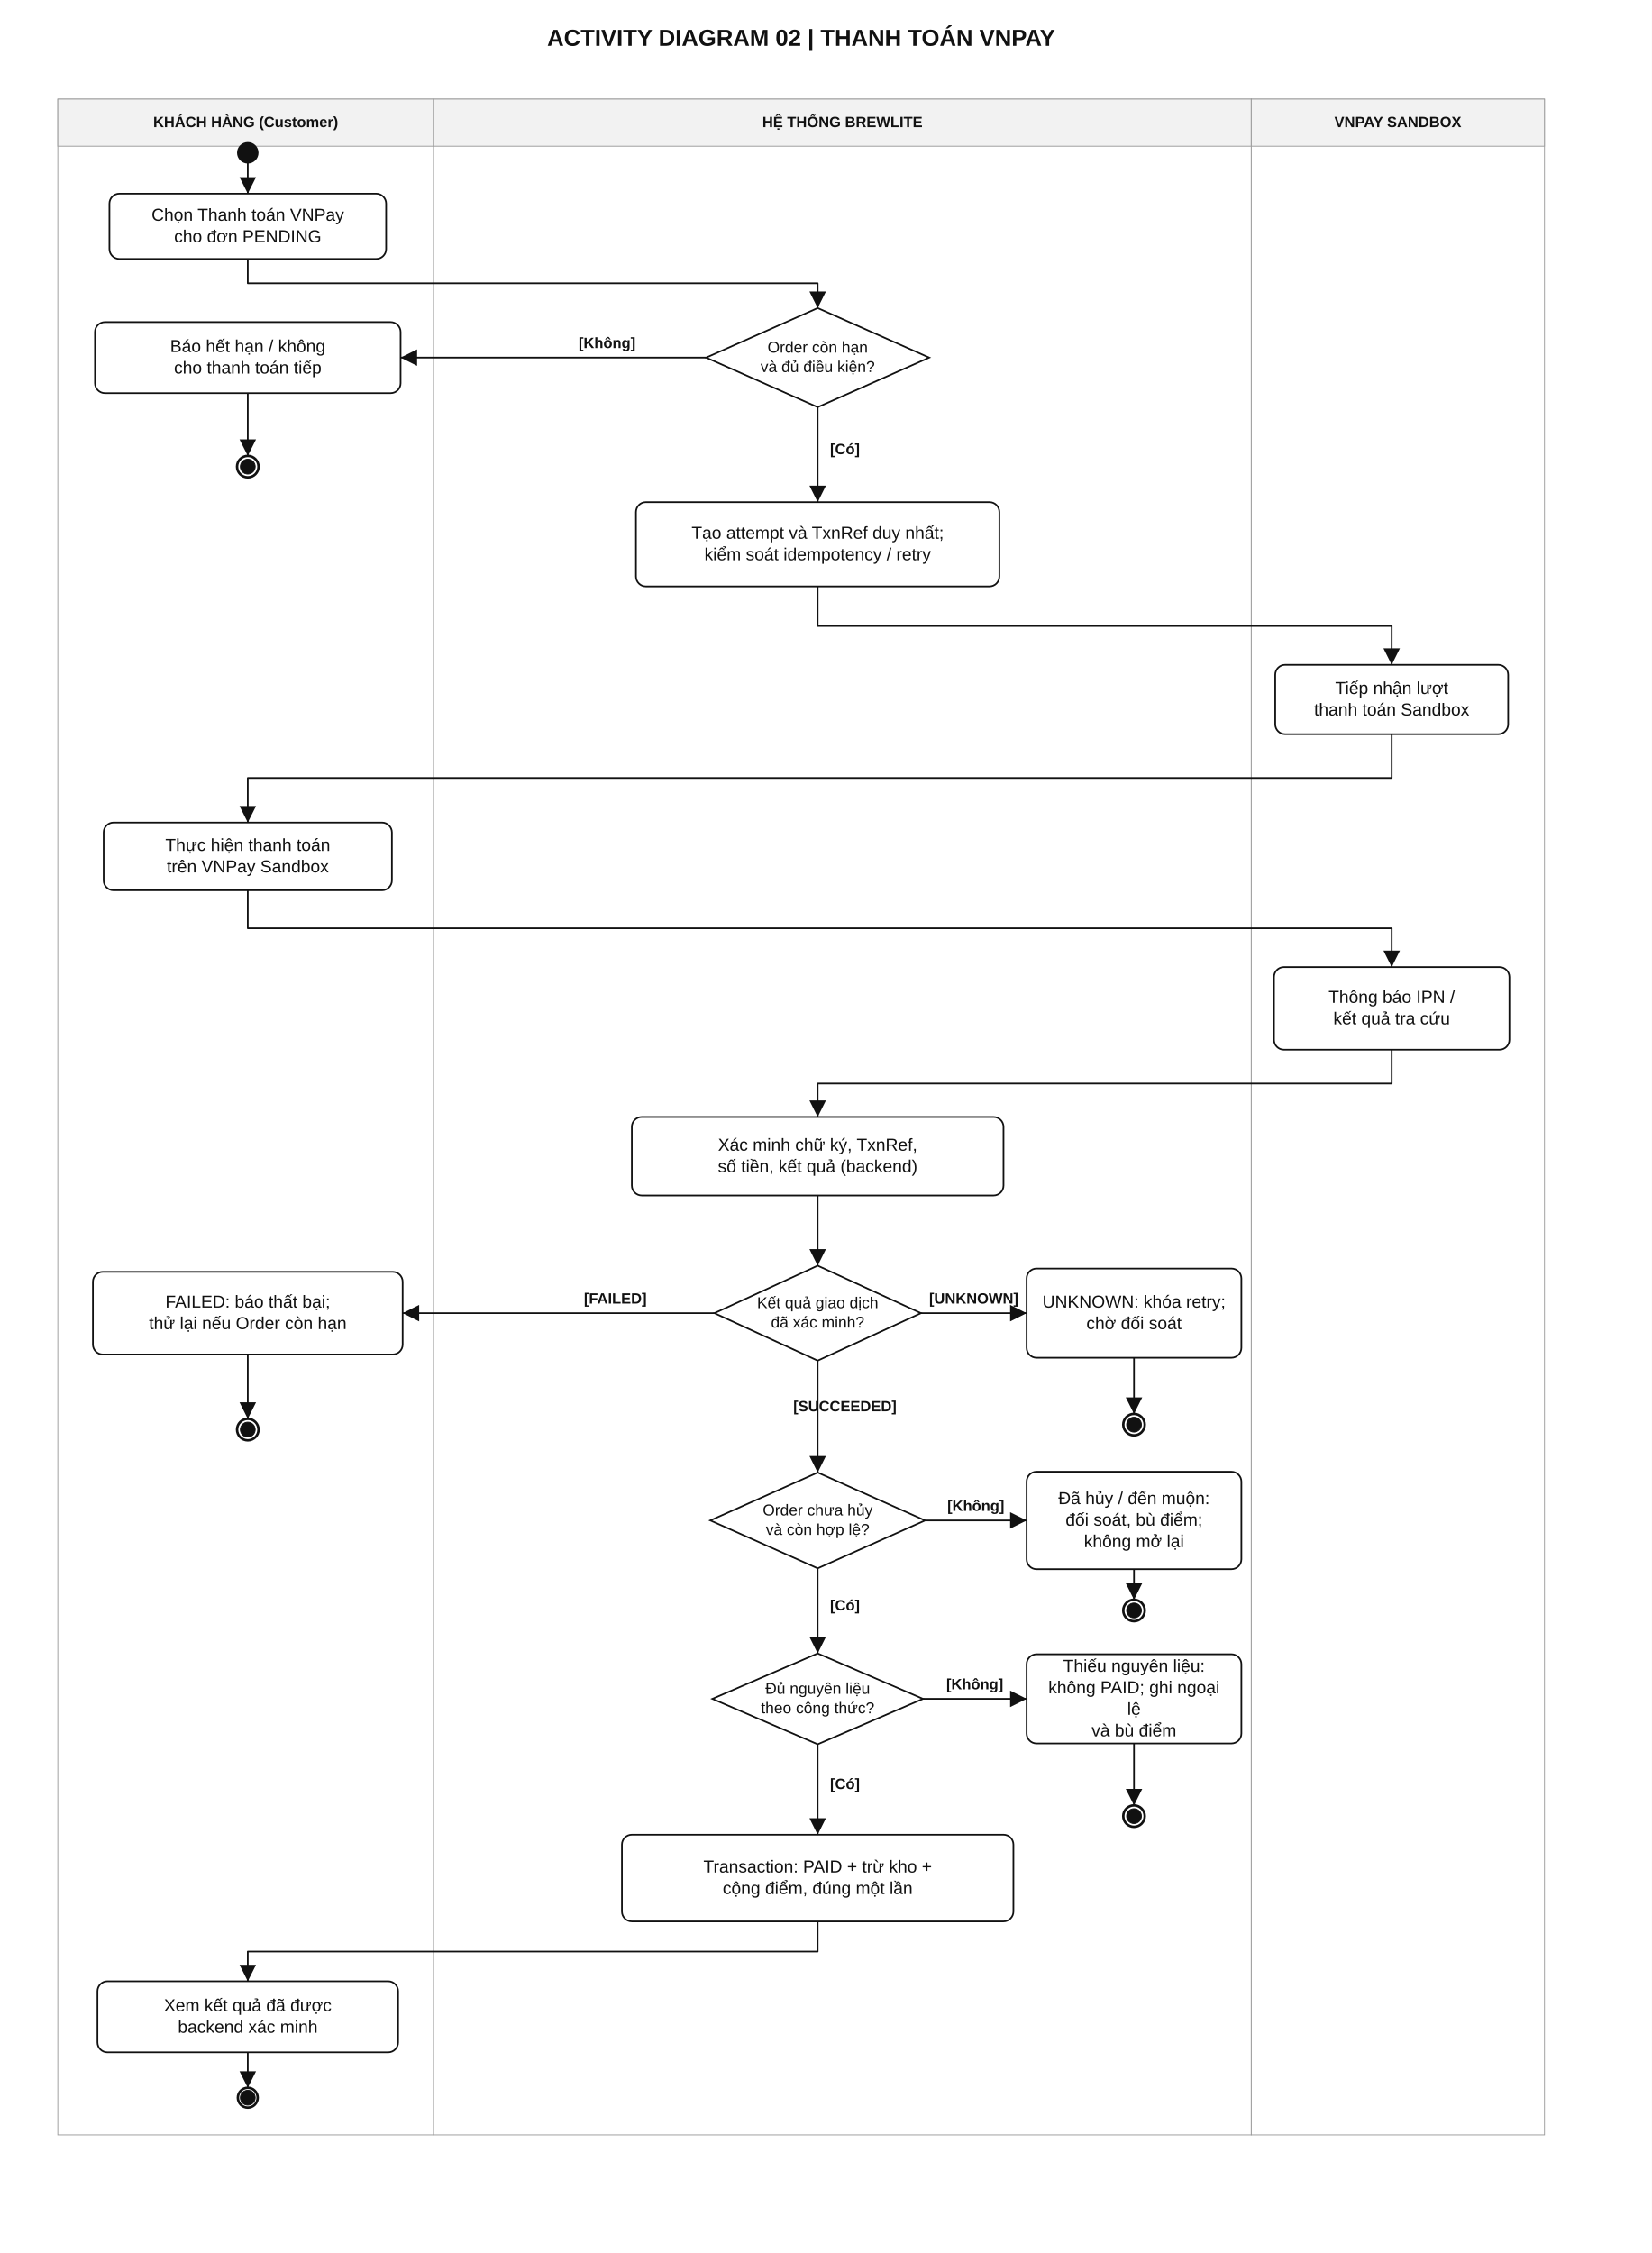
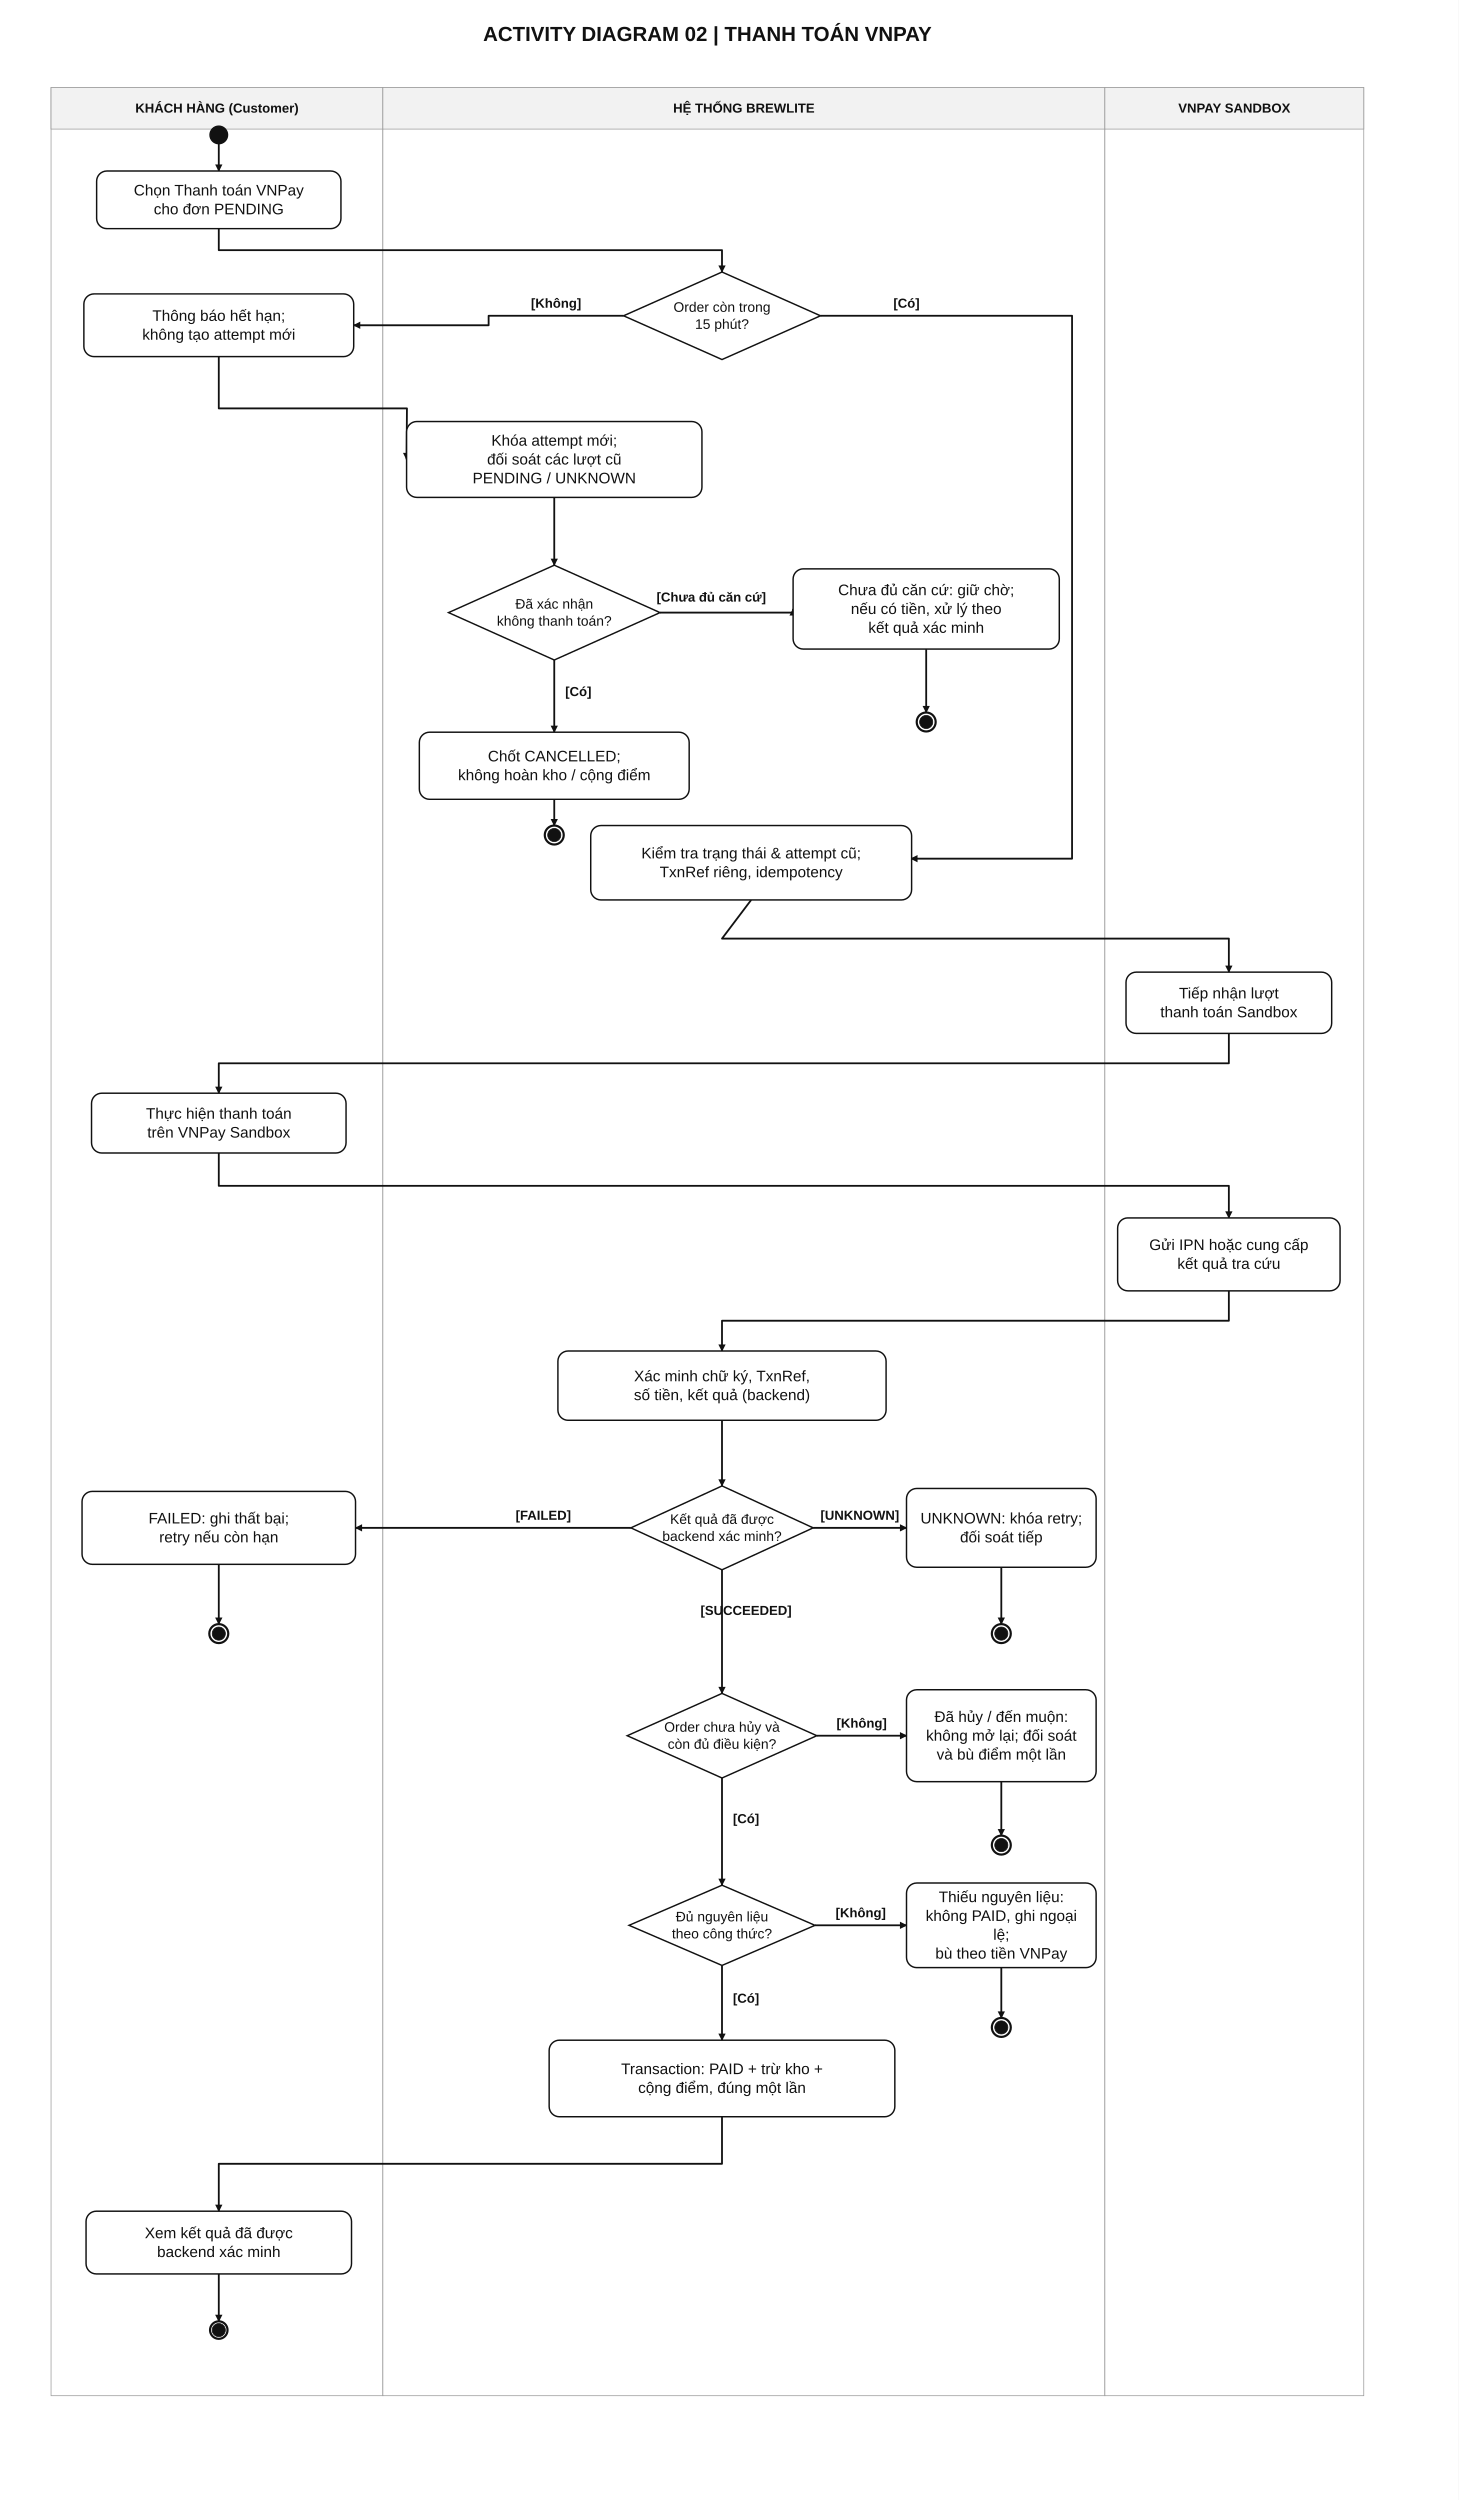
- <svg xmlns="http://www.w3.org/2000/svg" baseProfile="full" height="2728px" version="1.1" viewBox="0 0 2000 2728" width="2000px">
+ <svg xmlns="http://www.w3.org/2000/svg" width="2000" height="3428" viewBox="0 0 2000 3428">
  <defs>
-     <marker id="arrow" markerHeight="10" markerWidth="10" orient="auto" refX="10" refY="5">
-       <path d="M0 0 L10 5 L0 10 Z" fill="#111111" />
+     <marker id="arrow" markerWidth="10" markerHeight="10" refX="9" refY="5" orient="auto" markerUnits="userSpaceOnUse">
+       <path d="M 0 0 L 10 5 L 0 10 z" fill="#111111" />
    </marker>
  </defs>
-   <rect fill="#ffffff" height="2728.0" width="2000.0" x="0" y="0" />
-   <rect fill="#FFFFFF" height="2668.0" rx="0" ry="0" stroke="none" stroke-width="1.4" width="1940.0" x="0" y="0" />
-   <text fill="#111111" font-family="Arial, Helvetica, sans-serif" font-size="28.0" font-weight="bold" text-anchor="middle" x="970.0" y="55.4">ACTIVITY DIAGRAM 02  |  THANH TOÁN VNPAY</text>
-   <rect fill="#FFFFFF" height="2465.0" rx="0" ry="0" stroke="#999999" stroke-width="1.0" width="455.0" x="70.0" y="120.0" />
-   <rect fill="#F2F2F2" height="57.0" rx="0" ry="0" stroke="#999999" stroke-width="1.0" width="455.0" x="70.0" y="120.0" />
-   <text fill="#111111" font-family="Arial, Helvetica, sans-serif" font-size="18.0" font-weight="bold" text-anchor="middle" x="297.5" y="153.9">KHÁCH HÀNG (Customer)</text>
-   <rect fill="#FFFFFF" height="2465.0" rx="0" ry="0" stroke="#999999" stroke-width="1.0" width="990.0" x="525.0" y="120.0" />
-   <rect fill="#F2F2F2" height="57.0" rx="0" ry="0" stroke="#999999" stroke-width="1.0" width="990.0" x="525.0" y="120.0" />
-   <text fill="#111111" font-family="Arial, Helvetica, sans-serif" font-size="18.0" font-weight="bold" text-anchor="middle" x="1020.0" y="153.9">HỆ THỐNG BREWLITE</text>
-   <rect fill="#FFFFFF" height="2465.0" rx="0" ry="0" stroke="#999999" stroke-width="1.0" width="355.0" x="1515.0" y="120.0" />
-   <rect fill="#F2F2F2" height="57.0" rx="0" ry="0" stroke="#999999" stroke-width="1.0" width="355.0" x="1515.0" y="120.0" />
-   <text fill="#111111" font-family="Arial, Helvetica, sans-serif" font-size="18.0" font-weight="bold" text-anchor="middle" x="1692.5" y="153.9">VNPAY SANDBOX</text>
-   <ellipse cx="300.0" cy="185.0" fill="#111111" rx="12.0" ry="12.0" stroke="#111111" stroke-width="2.0" />
-   <rect fill="#FFFFFF" height="79.0" rx="12" ry="12" stroke="#111111" stroke-width="2.0" width="335.0" x="132.5" y="234.5" />
-   <text fill="#111111" font-family="Arial, Helvetica, sans-serif" font-size="21.0" font-weight="normal" text-anchor="middle" x="300.0" y="267.28">Chọn Thanh toán VNPay</text>
-   <text fill="#111111" font-family="Arial, Helvetica, sans-serif" font-size="21.0" font-weight="normal" text-anchor="middle" x="300.0" y="293.32">cho đơn PENDING</text>
-   <polygon fill="#FFFFFF" points="990.0,373.0 1125.0,433.0 990.0,493.0 855.0,433.0" stroke="#111111" stroke-width="2.0" />
-   <text fill="#111111" font-family="Arial, Helvetica, sans-serif" font-size="19.0" font-weight="normal" text-anchor="middle" x="990.0" y="426.92">Order còn hạn</text>
-   <text fill="#111111" font-family="Arial, Helvetica, sans-serif" font-size="19.0" font-weight="normal" text-anchor="middle" x="990.0" y="450.48">và đủ điều kiện?</text>
-   <rect fill="#FFFFFF" height="86.0" rx="12" ry="12" stroke="#111111" stroke-width="2.0" width="370.0" x="115.0" y="390.0" />
-   <text fill="#111111" font-family="Arial, Helvetica, sans-serif" font-size="21.0" font-weight="normal" text-anchor="middle" x="300.0" y="426.28">Báo hết hạn / không</text>
-   <text fill="#111111" font-family="Arial, Helvetica, sans-serif" font-size="21.0" font-weight="normal" text-anchor="middle" x="300.0" y="452.32">cho thanh toán tiếp</text>
-   <ellipse cx="300.0" cy="565.0" fill="#FFFFFF" rx="13.0" ry="13.0" stroke="#111111" stroke-width="3.0" />
-   <ellipse cx="300.0" cy="565.0" fill="#111111" rx="9.0" ry="9.0" stroke="#111111" stroke-width="1.0" />
-   <rect fill="#FFFFFF" height="102.0" rx="12" ry="12" stroke="#111111" stroke-width="2.0" width="440.0" x="770.0" y="608.0" />
-   <text fill="#111111" font-family="Arial, Helvetica, sans-serif" font-size="21.0" font-weight="normal" text-anchor="middle" x="990.0" y="652.28">Tạo attempt và TxnRef duy nhất;</text>
-   <text fill="#111111" font-family="Arial, Helvetica, sans-serif" font-size="21.0" font-weight="normal" text-anchor="middle" x="990.0" y="678.32">kiểm soát idempotency / retry</text>
-   <rect fill="#FFFFFF" height="84.0" rx="12" ry="12" stroke="#111111" stroke-width="2.0" width="282.0" x="1544.0" y="805.0" />
-   <text fill="#111111" font-family="Arial, Helvetica, sans-serif" font-size="21.0" font-weight="normal" text-anchor="middle" x="1685.0" y="840.28">Tiếp nhận lượt</text>
-   <text fill="#111111" font-family="Arial, Helvetica, sans-serif" font-size="21.0" font-weight="normal" text-anchor="middle" x="1685.0" y="866.32">thanh toán Sandbox</text>
-   <rect fill="#FFFFFF" height="82.0" rx="12" ry="12" stroke="#111111" stroke-width="2.0" width="349.0" x="125.5" y="996.0" />
-   <text fill="#111111" font-family="Arial, Helvetica, sans-serif" font-size="21.0" font-weight="normal" text-anchor="middle" x="300.0" y="1030.28">Thực hiện thanh toán</text>
-   <text fill="#111111" font-family="Arial, Helvetica, sans-serif" font-size="21.0" font-weight="normal" text-anchor="middle" x="300.0" y="1056.32">trên VNPay Sandbox</text>
-   <rect fill="#FFFFFF" height="100.0" rx="12" ry="12" stroke="#111111" stroke-width="2.0" width="285.0" x="1542.5" y="1171.0" />
-   <text fill="#111111" font-family="Arial, Helvetica, sans-serif" font-size="21.0" font-weight="normal" text-anchor="middle" x="1685.0" y="1214.28">Thông báo IPN /</text>
-   <text fill="#111111" font-family="Arial, Helvetica, sans-serif" font-size="21.0" font-weight="normal" text-anchor="middle" x="1685.0" y="1240.32">kết quả tra cứu</text>
-   <rect fill="#FFFFFF" height="95.0" rx="12" ry="12" stroke="#111111" stroke-width="2.0" width="450.0" x="765.0" y="1352.5" />
-   <text fill="#111111" font-family="Arial, Helvetica, sans-serif" font-size="21.0" font-weight="normal" text-anchor="middle" x="990.0" y="1393.28">Xác minh chữ ký, TxnRef,</text>
-   <text fill="#111111" font-family="Arial, Helvetica, sans-serif" font-size="21.0" font-weight="normal" text-anchor="middle" x="990.0" y="1419.32">số tiền, kết quả (backend)</text>
-   <polygon fill="#FFFFFF" points="990.0,1532.5 1115.0,1590.0 990.0,1647.5 865.0,1590.0" stroke="#111111" stroke-width="2.0" />
-   <text fill="#111111" font-family="Arial, Helvetica, sans-serif" font-size="19.0" font-weight="normal" text-anchor="middle" x="990.0" y="1583.92">Kết quả giao dịch</text>
-   <text fill="#111111" font-family="Arial, Helvetica, sans-serif" font-size="19.0" font-weight="normal" text-anchor="middle" x="990.0" y="1607.48">đã xác minh?</text>
-   <rect fill="#FFFFFF" height="100.0" rx="12" ry="12" stroke="#111111" stroke-width="2.0" width="375.0" x="112.5" y="1540.0" />
-   <text fill="#111111" font-family="Arial, Helvetica, sans-serif" font-size="21.0" font-weight="normal" text-anchor="middle" x="300.0" y="1583.28">FAILED: báo thất bại;</text>
-   <text fill="#111111" font-family="Arial, Helvetica, sans-serif" font-size="21.0" font-weight="normal" text-anchor="middle" x="300.0" y="1609.32">thử lại nếu Order còn hạn</text>
-   <ellipse cx="300.0" cy="1731.0" fill="#FFFFFF" rx="13.0" ry="13.0" stroke="#111111" stroke-width="3.0" />
-   <ellipse cx="300.0" cy="1731.0" fill="#111111" rx="9.0" ry="9.0" stroke="#111111" stroke-width="1.0" />
-   <rect fill="#FFFFFF" height="108.0" rx="12" ry="12" stroke="#111111" stroke-width="2.0" width="260.0" x="1243.0" y="1536.0" />
-   <text fill="#111111" font-family="Arial, Helvetica, sans-serif" font-size="21.0" font-weight="normal" text-anchor="middle" x="1373.0" y="1583.28">UNKNOWN: khóa retry;</text>
-   <text fill="#111111" font-family="Arial, Helvetica, sans-serif" font-size="21.0" font-weight="normal" text-anchor="middle" x="1373.0" y="1609.32">chờ đối soát</text>
-   <ellipse cx="1373.0" cy="1725.0" fill="#FFFFFF" rx="13.0" ry="13.0" stroke="#111111" stroke-width="3.0" />
-   <ellipse cx="1373.0" cy="1725.0" fill="#111111" rx="9.0" ry="9.0" stroke="#111111" stroke-width="1.0" />
-   <polygon fill="#FFFFFF" points="990.0,1783.0 1120.0,1841.0 990.0,1899.0 860.0,1841.0" stroke="#111111" stroke-width="2.0" />
-   <text fill="#111111" font-family="Arial, Helvetica, sans-serif" font-size="19.0" font-weight="normal" text-anchor="middle" x="990.0" y="1834.92">Order chưa hủy</text>
-   <text fill="#111111" font-family="Arial, Helvetica, sans-serif" font-size="19.0" font-weight="normal" text-anchor="middle" x="990.0" y="1858.48">và còn hợp lệ?</text>
-   <rect fill="#FFFFFF" height="118.0" rx="12" ry="12" stroke="#111111" stroke-width="2.0" width="260.0" x="1243.0" y="1782.0" />
-   <text fill="#111111" font-family="Arial, Helvetica, sans-serif" font-size="21.0" font-weight="normal" text-anchor="middle" x="1373.0" y="1821.26">Đã hủy / đến muộn:</text>
-   <text fill="#111111" font-family="Arial, Helvetica, sans-serif" font-size="21.0" font-weight="normal" text-anchor="middle" x="1373.0" y="1847.3">đối soát, bù điểm;</text>
-   <text fill="#111111" font-family="Arial, Helvetica, sans-serif" font-size="21.0" font-weight="normal" text-anchor="middle" x="1373.0" y="1873.34">không mở lại</text>
-   <ellipse cx="1373.0" cy="1950.0" fill="#FFFFFF" rx="13.0" ry="13.0" stroke="#111111" stroke-width="3.0" />
-   <ellipse cx="1373.0" cy="1950.0" fill="#111111" rx="9.0" ry="9.0" stroke="#111111" stroke-width="1.0" />
-   <polygon fill="#FFFFFF" points="990.0,2002.0 1117.5,2057.0 990.0,2112.0 862.5,2057.0" stroke="#111111" stroke-width="2.0" />
-   <text fill="#111111" font-family="Arial, Helvetica, sans-serif" font-size="19.0" font-weight="normal" text-anchor="middle" x="990.0" y="2050.92">Đủ nguyên liệu</text>
-   <text fill="#111111" font-family="Arial, Helvetica, sans-serif" font-size="19.0" font-weight="normal" text-anchor="middle" x="990.0" y="2074.48">theo công thức?</text>
-   <rect fill="#FFFFFF" height="108.0" rx="12" ry="12" stroke="#111111" stroke-width="2.0" width="260.0" x="1243.0" y="2003.0" />
-   <text fill="#111111" font-family="Arial, Helvetica, sans-serif" font-size="21.0" font-weight="normal" text-anchor="middle" x="1373.0" y="2024.24">Thiếu nguyên liệu:</text>
-   <text fill="#111111" font-family="Arial, Helvetica, sans-serif" font-size="21.0" font-weight="normal" text-anchor="middle" x="1373.0" y="2050.28">không PAID; ghi ngoại</text>
-   <text fill="#111111" font-family="Arial, Helvetica, sans-serif" font-size="21.0" font-weight="normal" text-anchor="middle" x="1373.0" y="2076.32">lệ</text>
-   <text fill="#111111" font-family="Arial, Helvetica, sans-serif" font-size="21.0" font-weight="normal" text-anchor="middle" x="1373.0" y="2102.36">và bù điểm</text>
-   <ellipse cx="1373.0" cy="2199.0" fill="#FFFFFF" rx="13.0" ry="13.0" stroke="#111111" stroke-width="3.0" />
-   <ellipse cx="1373.0" cy="2199.0" fill="#111111" rx="9.0" ry="9.0" stroke="#111111" stroke-width="1.0" />
-   <rect fill="#FFFFFF" height="105.0" rx="12" ry="12" stroke="#111111" stroke-width="2.0" width="474.0" x="753.0" y="2221.5" />
-   <text fill="#111111" font-family="Arial, Helvetica, sans-serif" font-size="21.0" font-weight="normal" text-anchor="middle" x="990.0" y="2267.28">Transaction: PAID + trừ kho +</text>
-   <text fill="#111111" font-family="Arial, Helvetica, sans-serif" font-size="21.0" font-weight="normal" text-anchor="middle" x="990.0" y="2293.32">cộng điểm, đúng một lần</text>
-   <rect fill="#FFFFFF" height="86.0" rx="12" ry="12" stroke="#111111" stroke-width="2.0" width="364.0" x="118.0" y="2399.0" />
-   <text fill="#111111" font-family="Arial, Helvetica, sans-serif" font-size="21.0" font-weight="normal" text-anchor="middle" x="300.0" y="2435.28">Xem kết quả đã được</text>
-   <text fill="#111111" font-family="Arial, Helvetica, sans-serif" font-size="21.0" font-weight="normal" text-anchor="middle" x="300.0" y="2461.32">backend xác minh</text>
-   <ellipse cx="300.0" cy="2540.0" fill="#FFFFFF" rx="12.0" ry="12.0" stroke="#111111" stroke-width="3.0" />
-   <ellipse cx="300.0" cy="2540.0" fill="#111111" rx="9.0" ry="9.0" stroke="#111111" stroke-width="1.0" />
-   <text fill="#111111" font-family="Arial, Helvetica, sans-serif" font-size="18.0" font-weight="bold" text-anchor="middle" x="735.0" y="421.4">[Không]</text>
-   <text fill="#111111" font-family="Arial, Helvetica, sans-serif" font-size="18.0" font-weight="bold" text-anchor="middle" x="1023.0" y="549.9">[Có]</text>
-   <text fill="#111111" font-family="Arial, Helvetica, sans-serif" font-size="18.0" font-weight="bold" text-anchor="middle" x="745.0" y="1578.4">[FAILED]</text>
-   <text fill="#111111" font-family="Arial, Helvetica, sans-serif" font-size="18.0" font-weight="bold" text-anchor="middle" x="1179.0" y="1578.4">[UNKNOWN]</text>
-   <text fill="#111111" font-family="Arial, Helvetica, sans-serif" font-size="18.0" font-weight="bold" text-anchor="middle" x="1023.0" y="1708.9">[SUCCEEDED]</text>
-   <text fill="#111111" font-family="Arial, Helvetica, sans-serif" font-size="18.0" font-weight="bold" text-anchor="middle" x="1181.5" y="1829.4">[Không]</text>
-   <text fill="#111111" font-family="Arial, Helvetica, sans-serif" font-size="18.0" font-weight="bold" text-anchor="middle" x="1023.0" y="1949.9">[Có]</text>
-   <text fill="#111111" font-family="Arial, Helvetica, sans-serif" font-size="18.0" font-weight="bold" text-anchor="middle" x="1180.25" y="2045.4">[Không]</text>
-   <text fill="#111111" font-family="Arial, Helvetica, sans-serif" font-size="18.0" font-weight="bold" text-anchor="middle" x="1023.0" y="2166.15">[Có]</text>
-   <polyline fill="none" marker-end="url(#arrow)" points="300.0,197.0 300.0,234.5" stroke="#111111" stroke-linejoin="round" stroke-width="2.0" />
-   <polyline fill="none" marker-end="url(#arrow)" points="300.0,313.5 300.0,343.0 990.0,343.0 990.0,373.0" stroke="#111111" stroke-linejoin="round" stroke-width="2.0" />
-   <polyline fill="none" marker-end="url(#arrow)" points="855.0,433.0 485.0,433.0" stroke="#111111" stroke-linejoin="round" stroke-width="2.0" />
-   <polyline fill="none" marker-end="url(#arrow)" points="300.0,476.0 300.0,552.0" stroke="#111111" stroke-linejoin="round" stroke-width="2.0" />
-   <polyline fill="none" marker-end="url(#arrow)" points="990.0,493.0 990.0,608.0" stroke="#111111" stroke-linejoin="round" stroke-width="2.0" />
-   <polyline fill="none" marker-end="url(#arrow)" points="990.0,710.0 990.0,758.0 1685.0,758.0 1685.0,805.0" stroke="#111111" stroke-linejoin="round" stroke-width="2.0" />
-   <polyline fill="none" marker-end="url(#arrow)" points="1685.0,889.0 1685.0,942.0 300.0,942.0 300.0,996.0" stroke="#111111" stroke-linejoin="round" stroke-width="2.0" />
-   <polyline fill="none" marker-end="url(#arrow)" points="300.0,1078.0 300.0,1124.0 1685.0,1124.0 1685.0,1171.0" stroke="#111111" stroke-linejoin="round" stroke-width="2.0" />
-   <polyline fill="none" marker-end="url(#arrow)" points="1685.0,1271.0 1685.0,1312.0 990.0,1312.0 990.0,1352.5" stroke="#111111" stroke-linejoin="round" stroke-width="2.0" />
-   <polyline fill="none" marker-end="url(#arrow)" points="990.0,1447.5 990.0,1532.5" stroke="#111111" stroke-linejoin="round" stroke-width="2.0" />
-   <polyline fill="none" marker-end="url(#arrow)" points="865.0,1590.0 487.5,1590.0" stroke="#111111" stroke-linejoin="round" stroke-width="2.0" />
-   <polyline fill="none" marker-end="url(#arrow)" points="300.0,1640.0 300.0,1718.0" stroke="#111111" stroke-linejoin="round" stroke-width="2.0" />
-   <polyline fill="none" marker-end="url(#arrow)" points="1115.0,1590.0 1243.0,1590.0" stroke="#111111" stroke-linejoin="round" stroke-width="2.0" />
-   <polyline fill="none" marker-end="url(#arrow)" points="1373.0,1644.0 1373.0,1712.0" stroke="#111111" stroke-linejoin="round" stroke-width="2.0" />
-   <polyline fill="none" marker-end="url(#arrow)" points="990.0,1647.5 990.0,1783.0" stroke="#111111" stroke-linejoin="round" stroke-width="2.0" />
-   <polyline fill="none" marker-end="url(#arrow)" points="1120.0,1841.0 1243.0,1841.0" stroke="#111111" stroke-linejoin="round" stroke-width="2.0" />
-   <polyline fill="none" marker-end="url(#arrow)" points="1373.0,1900.0 1373.0,1937.0" stroke="#111111" stroke-linejoin="round" stroke-width="2.0" />
-   <polyline fill="none" marker-end="url(#arrow)" points="990.0,1899.0 990.0,2002.0" stroke="#111111" stroke-linejoin="round" stroke-width="2.0" />
-   <polyline fill="none" marker-end="url(#arrow)" points="1117.5,2057.0 1243.0,2057.0" stroke="#111111" stroke-linejoin="round" stroke-width="2.0" />
-   <polyline fill="none" marker-end="url(#arrow)" points="1373.0,2111.0 1373.0,2186.0" stroke="#111111" stroke-linejoin="round" stroke-width="2.0" />
-   <polyline fill="none" marker-end="url(#arrow)" points="990.0,2112.0 990.0,2221.5" stroke="#111111" stroke-linejoin="round" stroke-width="2.0" />
-   <polyline fill="none" marker-end="url(#arrow)" points="990.0,2326.5 990.0,2363.0 300.0,2363.0 300.0,2399.0" stroke="#111111" stroke-linejoin="round" stroke-width="2.0" />
-   <polyline fill="none" marker-end="url(#arrow)" points="300.0,2485.0 300.0,2528.0" stroke="#111111" stroke-linejoin="round" stroke-width="2.0" />
+   <rect width="2000" height="3428" fill="white" />
+   <rect x="0" y="0" width="1940" height="3368" rx="0" fill="#FFFFFF" stroke="none" stroke-width="1" />
+   <rect x="70" y="120" width="455" height="3165" rx="0" fill="#FFFFFF" stroke="#999999" stroke-width="1" />
+   <rect x="525" y="120" width="990" height="3165" rx="0" fill="#FFFFFF" stroke="#999999" stroke-width="1" />
+   <rect x="1515" y="120" width="355" height="3165" rx="0" fill="#FFFFFF" stroke="#999999" stroke-width="1" />
+   <polyline points="300,197 300,234.5" fill="none" stroke="#111111" stroke-width="2.5" stroke-linejoin="round" marker-end="url(#arrow)" />
+   <polyline points="300,313.5 300,343 990,343 990,373" fill="none" stroke="#111111" stroke-width="2.5" stroke-linejoin="round" marker-end="url(#arrow)" />
+   <polyline points="855,433 670,433 670,446 485,446" fill="none" stroke="#111111" stroke-width="2.5" stroke-linejoin="round" marker-end="url(#arrow)" />
+   <polyline points="1125,433 1470,433 1470,1177.4 1249.12,1177.39" fill="none" stroke="#111111" stroke-width="2.5" stroke-linejoin="round" marker-end="url(#arrow)" />
+   <polyline points="1030,1234 990,1287 1685,1287 1685,1333" fill="none" stroke="#111111" stroke-width="2.5" stroke-linejoin="round" marker-end="url(#arrow)" />
+   <polyline points="1685,1417 1685,1458 300,1458 300,1499" fill="none" stroke="#111111" stroke-width="2.5" stroke-linejoin="round" marker-end="url(#arrow)" />
+   <polyline points="300,1581 300,1626 1685,1626 1685,1670" fill="none" stroke="#111111" stroke-width="2.5" stroke-linejoin="round" marker-end="url(#arrow)" />
+   <polyline points="1685,1770 1685,1811 990,1811 990,1852.5" fill="none" stroke="#111111" stroke-width="2.5" stroke-linejoin="round" marker-end="url(#arrow)" />
+   <polyline points="990,1947.5 990,2037.5" fill="none" stroke="#111111" stroke-width="2.5" stroke-linejoin="round" marker-end="url(#arrow)" />
+   <polyline points="865,2095 487.5,2095" fill="none" stroke="#111111" stroke-width="2.5" stroke-linejoin="round" marker-end="url(#arrow)" />
+   <polyline points="300,2145 300,2227" fill="none" stroke="#111111" stroke-width="2.5" stroke-linejoin="round" marker-end="url(#arrow)" />
+   <polyline points="1115,2095 1243,2095" fill="none" stroke="#111111" stroke-width="2.5" stroke-linejoin="round" marker-end="url(#arrow)" />
+   <polyline points="1373,2149 1373,2227" fill="none" stroke="#111111" stroke-width="2.5" stroke-linejoin="round" marker-end="url(#arrow)" />
+   <polyline points="990,2152.5 990,2322" fill="none" stroke="#111111" stroke-width="2.5" stroke-linejoin="round" marker-end="url(#arrow)" />
+   <polyline points="1120,2380 1243,2380" fill="none" stroke="#111111" stroke-width="2.5" stroke-linejoin="round" marker-end="url(#arrow)" />
+   <polyline points="1373,2443 1373,2517" fill="none" stroke="#111111" stroke-width="2.5" stroke-linejoin="round" marker-end="url(#arrow)" />
+   <polyline points="990,2438 990,2585" fill="none" stroke="#111111" stroke-width="2.5" stroke-linejoin="round" marker-end="url(#arrow)" />
+   <polyline points="1117.5,2640 1243,2640" fill="none" stroke="#111111" stroke-width="2.5" stroke-linejoin="round" marker-end="url(#arrow)" />
+   <polyline points="1373,2698 1373,2767" fill="none" stroke="#111111" stroke-width="2.5" stroke-linejoin="round" marker-end="url(#arrow)" />
+   <polyline points="990,2695 990,2797.5" fill="none" stroke="#111111" stroke-width="2.5" stroke-linejoin="round" marker-end="url(#arrow)" />
+   <polyline points="990,2902.5 990,2967 300,2967 300,3032" fill="none" stroke="#111111" stroke-width="2.5" stroke-linejoin="round" marker-end="url(#arrow)" />
+   <polyline points="300,3118 300,3183" fill="none" stroke="#111111" stroke-width="2.5" stroke-linejoin="round" marker-end="url(#arrow)" />
+   <polyline points="300,489 300,560 558,560 557.5,630" fill="none" stroke="#111111" stroke-width="2.5" stroke-linejoin="round" marker-end="url(#arrow)" />
+   <polyline points="760,682 760,775" fill="none" stroke="#111111" stroke-width="2.5" stroke-linejoin="round" marker-end="url(#arrow)" />
+   <polyline points="760,905 760,1004" fill="none" stroke="#111111" stroke-width="2.5" stroke-linejoin="round" marker-end="url(#arrow)" />
+   <polyline points="760,1096 760,1132" fill="none" stroke="#111111" stroke-width="2.5" stroke-linejoin="round" marker-end="url(#arrow)" />
+   <polyline points="905,840 1087.5,840 1087.5,835" fill="none" stroke="#111111" stroke-width="2.5" stroke-linejoin="round" marker-end="url(#arrow)" />
+   <polyline points="1270,890 1270,977" fill="none" stroke="#111111" stroke-width="2.5" stroke-linejoin="round" marker-end="url(#arrow)" />
+   <text x="970" y="56.24" font-family="Arial, sans-serif" font-size="28" font-weight="bold" fill="#111111" text-anchor="middle">ACTIVITY DIAGRAM 02  |  THANH TOÁN VNPAY</text>
+   <rect x="70" y="120" width="455" height="57" rx="0" fill="#F2F2F2" stroke="#999999" stroke-width="1" />
+   <text x="297.5" y="154.44" font-family="Arial, sans-serif" font-size="18" font-weight="bold" fill="#111111" text-anchor="middle">KHÁCH HÀNG (Customer)</text>
+   <rect x="525" y="120" width="990" height="57" rx="0" fill="#F2F2F2" stroke="#999999" stroke-width="1" />
+   <text x="1020" y="154.44" font-family="Arial, sans-serif" font-size="18" font-weight="bold" fill="#111111" text-anchor="middle">HỆ THỐNG BREWLITE</text>
+   <rect x="1515" y="120" width="355" height="57" rx="0" fill="#F2F2F2" stroke="#999999" stroke-width="1" />
+   <text x="1692.5" y="154.44" font-family="Arial, sans-serif" font-size="18" font-weight="bold" fill="#111111" text-anchor="middle">VNPAY SANDBOX</text>
+   <ellipse cx="300" cy="185" rx="12" ry="12" fill="#111111" stroke="#111111" stroke-width="2" />
+   <rect x="132.5" y="234.5" width="335" height="79" rx="14" fill="#FFFFFF" stroke="#111111" stroke-width="2" />
+   <text x="300" y="268.015" font-family="Arial, sans-serif" font-size="21" font-weight="normal" fill="#111111" text-anchor="middle">Chọn Thanh toán VNPay</text>
+   <text x="300" y="293.845" font-family="Arial, sans-serif" font-size="21" font-weight="normal" fill="#111111" text-anchor="middle">cho đơn PENDING</text>
+   <polygon points="990,373 1125,433 990,493 855,433" fill="#FFFFFF" stroke="#111111" stroke-width="2" />
+   <text x="990" y="427.585" font-family="Arial, sans-serif" font-size="19" font-weight="normal" fill="#111111" text-anchor="middle">Order còn trong</text>
+   <text x="990" y="450.955" font-family="Arial, sans-serif" font-size="19" font-weight="normal" fill="#111111" text-anchor="middle">15 phút?</text>
+   <rect x="115" y="403" width="370" height="86" rx="14" fill="#FFFFFF" stroke="#111111" stroke-width="2" />
+   <text x="300" y="440.015" font-family="Arial, sans-serif" font-size="21" font-weight="normal" fill="#111111" text-anchor="middle">Thông báo hết hạn;</text>
+   <text x="300" y="465.845" font-family="Arial, sans-serif" font-size="21" font-weight="normal" fill="#111111" text-anchor="middle">không tạo attempt mới</text>
+   <rect x="810" y="1132" width="440" height="102" rx="14" fill="#FFFFFF" stroke="#111111" stroke-width="2" />
+   <text x="1030" y="1177.02" font-family="Arial, sans-serif" font-size="21" font-weight="normal" fill="#111111" text-anchor="middle">Kiểm tra trạng thái &amp; attempt cũ;</text>
+   <text x="1030" y="1202.85" font-family="Arial, sans-serif" font-size="21" font-weight="normal" fill="#111111" text-anchor="middle">TxnRef riêng, idempotency</text>
+   <rect x="1544" y="1333" width="282" height="84" rx="14" fill="#FFFFFF" stroke="#111111" stroke-width="2" />
+   <text x="1685" y="1369.02" font-family="Arial, sans-serif" font-size="21" font-weight="normal" fill="#111111" text-anchor="middle">Tiếp nhận lượt</text>
+   <text x="1685" y="1394.85" font-family="Arial, sans-serif" font-size="21" font-weight="normal" fill="#111111" text-anchor="middle">thanh toán Sandbox</text>
+   <rect x="125.5" y="1499" width="349" height="82" rx="14" fill="#FFFFFF" stroke="#111111" stroke-width="2" />
+   <text x="300" y="1534.02" font-family="Arial, sans-serif" font-size="21" font-weight="normal" fill="#111111" text-anchor="middle">Thực hiện thanh toán</text>
+   <text x="300" y="1559.85" font-family="Arial, sans-serif" font-size="21" font-weight="normal" fill="#111111" text-anchor="middle">trên VNPay Sandbox</text>
+   <rect x="1532.5" y="1670" width="305" height="100" rx="14" fill="#FFFFFF" stroke="#111111" stroke-width="2" />
+   <text x="1685" y="1714.02" font-family="Arial, sans-serif" font-size="21" font-weight="normal" fill="#111111" text-anchor="middle">Gửi IPN hoặc cung cấp</text>
+   <text x="1685" y="1739.85" font-family="Arial, sans-serif" font-size="21" font-weight="normal" fill="#111111" text-anchor="middle">kết quả tra cứu</text>
+   <rect x="765" y="1852.5" width="450" height="95" rx="14" fill="#FFFFFF" stroke="#111111" stroke-width="2" />
+   <text x="990" y="1894.02" font-family="Arial, sans-serif" font-size="21" font-weight="normal" fill="#111111" text-anchor="middle">Xác minh chữ ký, TxnRef,</text>
+   <text x="990" y="1919.85" font-family="Arial, sans-serif" font-size="21" font-weight="normal" fill="#111111" text-anchor="middle">số tiền, kết quả (backend)</text>
+   <polygon points="990,2037.5 1115,2095 990,2152.5 865,2095" fill="#FFFFFF" stroke="#111111" stroke-width="2" />
+   <text x="990" y="2089.59" font-family="Arial, sans-serif" font-size="19" font-weight="normal" fill="#111111" text-anchor="middle">Kết quả đã được</text>
+   <text x="990" y="2112.95" font-family="Arial, sans-serif" font-size="19" font-weight="normal" fill="#111111" text-anchor="middle">backend xác minh?</text>
+   <rect x="112.5" y="2045" width="375" height="100" rx="14" fill="#FFFFFF" stroke="#111111" stroke-width="2" />
+   <text x="300" y="2089.01" font-family="Arial, sans-serif" font-size="21" font-weight="normal" fill="#111111" text-anchor="middle">FAILED: ghi thất bại;</text>
+   <text x="300" y="2114.84" font-family="Arial, sans-serif" font-size="21" font-weight="normal" fill="#111111" text-anchor="middle">retry nếu còn hạn</text>
+   <ellipse cx="300" cy="2240" rx="13" ry="13" fill="#FFFFFF" stroke="#111111" stroke-width="3" />
+   <ellipse cx="300" cy="2240" rx="9" ry="9" fill="#111111" stroke="#111111" stroke-width="1" />
+   <rect x="1243" y="2041" width="260" height="108" rx="14" fill="#FFFFFF" stroke="#111111" stroke-width="2" />
+   <text x="1373" y="2089.01" font-family="Arial, sans-serif" font-size="21" font-weight="normal" fill="#111111" text-anchor="middle">UNKNOWN: khóa retry;</text>
+   <text x="1373" y="2114.84" font-family="Arial, sans-serif" font-size="21" font-weight="normal" fill="#111111" text-anchor="middle">đối soát tiếp</text>
+   <ellipse cx="1373" cy="2240" rx="13" ry="13" fill="#FFFFFF" stroke="#111111" stroke-width="3" />
+   <ellipse cx="1373" cy="2240" rx="9" ry="9" fill="#111111" stroke="#111111" stroke-width="1" />
+   <polygon points="990,2322 1120,2380 990,2438 860,2380" fill="#FFFFFF" stroke="#111111" stroke-width="2" />
+   <text x="990" y="2374.59" font-family="Arial, sans-serif" font-size="19" font-weight="normal" fill="#111111" text-anchor="middle">Order chưa hủy và</text>
+   <text x="990" y="2397.95" font-family="Arial, sans-serif" font-size="19" font-weight="normal" fill="#111111" text-anchor="middle">còn đủ điều kiện?</text>
+   <rect x="1243" y="2317" width="260" height="126" rx="14" fill="#FFFFFF" stroke="#111111" stroke-width="2" />
+   <text x="1373" y="2361.1" font-family="Arial, sans-serif" font-size="21" font-weight="normal" fill="#111111" text-anchor="middle">Đã hủy / đến muộn:</text>
+   <text x="1373" y="2386.93" font-family="Arial, sans-serif" font-size="21" font-weight="normal" fill="#111111" text-anchor="middle">không mở lại; đối soát</text>
+   <text x="1373" y="2412.76" font-family="Arial, sans-serif" font-size="21" font-weight="normal" fill="#111111" text-anchor="middle">và bù điểm một lần</text>
+   <ellipse cx="1373" cy="2530" rx="13" ry="13" fill="#FFFFFF" stroke="#111111" stroke-width="3" />
+   <ellipse cx="1373" cy="2530" rx="9" ry="9" fill="#111111" stroke="#111111" stroke-width="1" />
+   <polygon points="990,2585 1117.5,2640 990,2695 862.5,2640" fill="#FFFFFF" stroke="#111111" stroke-width="2" />
+   <text x="990" y="2634.59" font-family="Arial, sans-serif" font-size="19" font-weight="normal" fill="#111111" text-anchor="middle">Đủ nguyên liệu</text>
+   <text x="990" y="2657.95" font-family="Arial, sans-serif" font-size="19" font-weight="normal" fill="#111111" text-anchor="middle">theo công thức?</text>
+   <rect x="1243" y="2582" width="260" height="116" rx="14" fill="#FFFFFF" stroke="#111111" stroke-width="2" />
+   <text x="1373" y="2608.18" font-family="Arial, sans-serif" font-size="21" font-weight="normal" fill="#111111" text-anchor="middle">Thiếu nguyên liệu:</text>
+   <text x="1373" y="2634.01" font-family="Arial, sans-serif" font-size="21" font-weight="normal" fill="#111111" text-anchor="middle">không PAID, ghi ngoại</text>
+   <text x="1373" y="2659.84" font-family="Arial, sans-serif" font-size="21" font-weight="normal" fill="#111111" text-anchor="middle">lệ;</text>
+   <text x="1373" y="2685.67" font-family="Arial, sans-serif" font-size="21" font-weight="normal" fill="#111111" text-anchor="middle">bù theo tiền VNPay</text>
+   <ellipse cx="1373" cy="2780" rx="13" ry="13" fill="#FFFFFF" stroke="#111111" stroke-width="3" />
+   <ellipse cx="1373" cy="2780" rx="9" ry="9" fill="#111111" stroke="#111111" stroke-width="1" />
+   <rect x="753" y="2797.5" width="474" height="105" rx="14" fill="#FFFFFF" stroke="#111111" stroke-width="2" />
+   <text x="990" y="2844.01" font-family="Arial, sans-serif" font-size="21" font-weight="normal" fill="#111111" text-anchor="middle">Transaction: PAID + trừ kho +</text>
+   <text x="990" y="2869.84" font-family="Arial, sans-serif" font-size="21" font-weight="normal" fill="#111111" text-anchor="middle">cộng điểm, đúng một lần</text>
+   <rect x="118" y="3032" width="364" height="86" rx="14" fill="#FFFFFF" stroke="#111111" stroke-width="2" />
+   <text x="300" y="3069.01" font-family="Arial, sans-serif" font-size="21" font-weight="normal" fill="#111111" text-anchor="middle">Xem kết quả đã được</text>
+   <text x="300" y="3094.84" font-family="Arial, sans-serif" font-size="21" font-weight="normal" fill="#111111" text-anchor="middle">backend xác minh</text>
+   <ellipse cx="300" cy="3195" rx="12" ry="12" fill="#FFFFFF" stroke="#111111" stroke-width="3" />
+   <ellipse cx="300" cy="3195" rx="9" ry="9" fill="#111111" stroke="#111111" stroke-width="1" />
+   <rect x="557.5" y="578" width="405" height="104" rx="14" fill="#FFFFFF" stroke="#111111" stroke-width="2" />
+   <text x="760" y="611.1" font-family="Arial, sans-serif" font-size="21" font-weight="normal" fill="#111111" text-anchor="middle">Khóa attempt mới;</text>
+   <text x="760" y="636.93" font-family="Arial, sans-serif" font-size="21" font-weight="normal" fill="#111111" text-anchor="middle">đối soát các lượt cũ</text>
+   <text x="760" y="662.76" font-family="Arial, sans-serif" font-size="21" font-weight="normal" fill="#111111" text-anchor="middle">PENDING / UNKNOWN</text>
+   <polygon points="760,775 905,840 760,905 615,840" fill="#FFFFFF" stroke="#111111" stroke-width="2" />
+   <text x="760" y="834.585" font-family="Arial, sans-serif" font-size="19" font-weight="normal" fill="#111111" text-anchor="middle">Đã xác nhận</text>
+   <text x="760" y="857.955" font-family="Arial, sans-serif" font-size="19" font-weight="normal" fill="#111111" text-anchor="middle">không thanh toán?</text>
+   <rect x="575" y="1004" width="370" height="92" rx="14" fill="#FFFFFF" stroke="#111111" stroke-width="2" />
+   <text x="760" y="1044.02" font-family="Arial, sans-serif" font-size="21" font-weight="normal" fill="#111111" text-anchor="middle">Chốt CANCELLED;</text>
+   <text x="760" y="1069.85" font-family="Arial, sans-serif" font-size="21" font-weight="normal" fill="#111111" text-anchor="middle">không hoàn kho / cộng điểm</text>
+   <rect x="1087.5" y="780" width="365" height="110" rx="14" fill="#FFFFFF" stroke="#111111" stroke-width="2" />
+   <text x="1270" y="816.1" font-family="Arial, sans-serif" font-size="21" font-weight="normal" fill="#111111" text-anchor="middle">Chưa đủ căn cứ: giữ chờ;</text>
+   <text x="1270" y="841.93" font-family="Arial, sans-serif" font-size="21" font-weight="normal" fill="#111111" text-anchor="middle">nếu có tiền, xử lý theo</text>
+   <text x="1270" y="867.76" font-family="Arial, sans-serif" font-size="21" font-weight="normal" fill="#111111" text-anchor="middle">kết quả xác minh</text>
+   <ellipse cx="760" cy="1145" rx="13" ry="13" fill="#FFFFFF" stroke="#111111" stroke-width="3" />
+   <ellipse cx="760" cy="1145" rx="9" ry="9" fill="#111111" stroke="#111111" stroke-width="1" />
+   <ellipse cx="1270" cy="990" rx="13" ry="13" fill="#FFFFFF" stroke="#111111" stroke-width="3" />
+   <ellipse cx="1270" cy="990" rx="9" ry="9" fill="#111111" stroke="#111111" stroke-width="1" />
+   <text x="762.5" y="421.94" font-family="Arial, sans-serif" font-size="18" font-weight="bold" fill="#111111" text-anchor="middle">[Không]</text>
+   <text x="1243" y="421.94" font-family="Arial, sans-serif" font-size="18" font-weight="bold" fill="#111111" text-anchor="middle">[Có]</text>
+   <text x="745" y="2083.94" font-family="Arial, sans-serif" font-size="18" font-weight="bold" fill="#111111" text-anchor="middle">[FAILED]</text>
+   <text x="1179" y="2083.94" font-family="Arial, sans-serif" font-size="18" font-weight="bold" fill="#111111" text-anchor="middle">[UNKNOWN]</text>
+   <text x="1023" y="2214.44" font-family="Arial, sans-serif" font-size="18" font-weight="bold" fill="#111111" text-anchor="middle">[SUCCEEDED]</text>
+   <text x="1181.5" y="2368.94" font-family="Arial, sans-serif" font-size="18" font-weight="bold" fill="#111111" text-anchor="middle">[Không]</text>
+   <text x="1023" y="2499.94" font-family="Arial, sans-serif" font-size="18" font-weight="bold" fill="#111111" text-anchor="middle">[Có]</text>
+   <text x="1180.25" y="2628.94" font-family="Arial, sans-serif" font-size="18" font-weight="bold" fill="#111111" text-anchor="middle">[Không]</text>
+   <text x="1023" y="2746.19" font-family="Arial, sans-serif" font-size="18" font-weight="bold" fill="#111111" text-anchor="middle">[Có]</text>
+   <text x="793" y="954.44" font-family="Arial, sans-serif" font-size="18" font-weight="bold" fill="#111111" text-anchor="middle">[Có]</text>
+   <text x="975.315" y="824.94" font-family="Arial, sans-serif" font-size="18" font-weight="bold" fill="#111111" text-anchor="middle">[Chưa đủ căn cứ]</text>
</svg>
